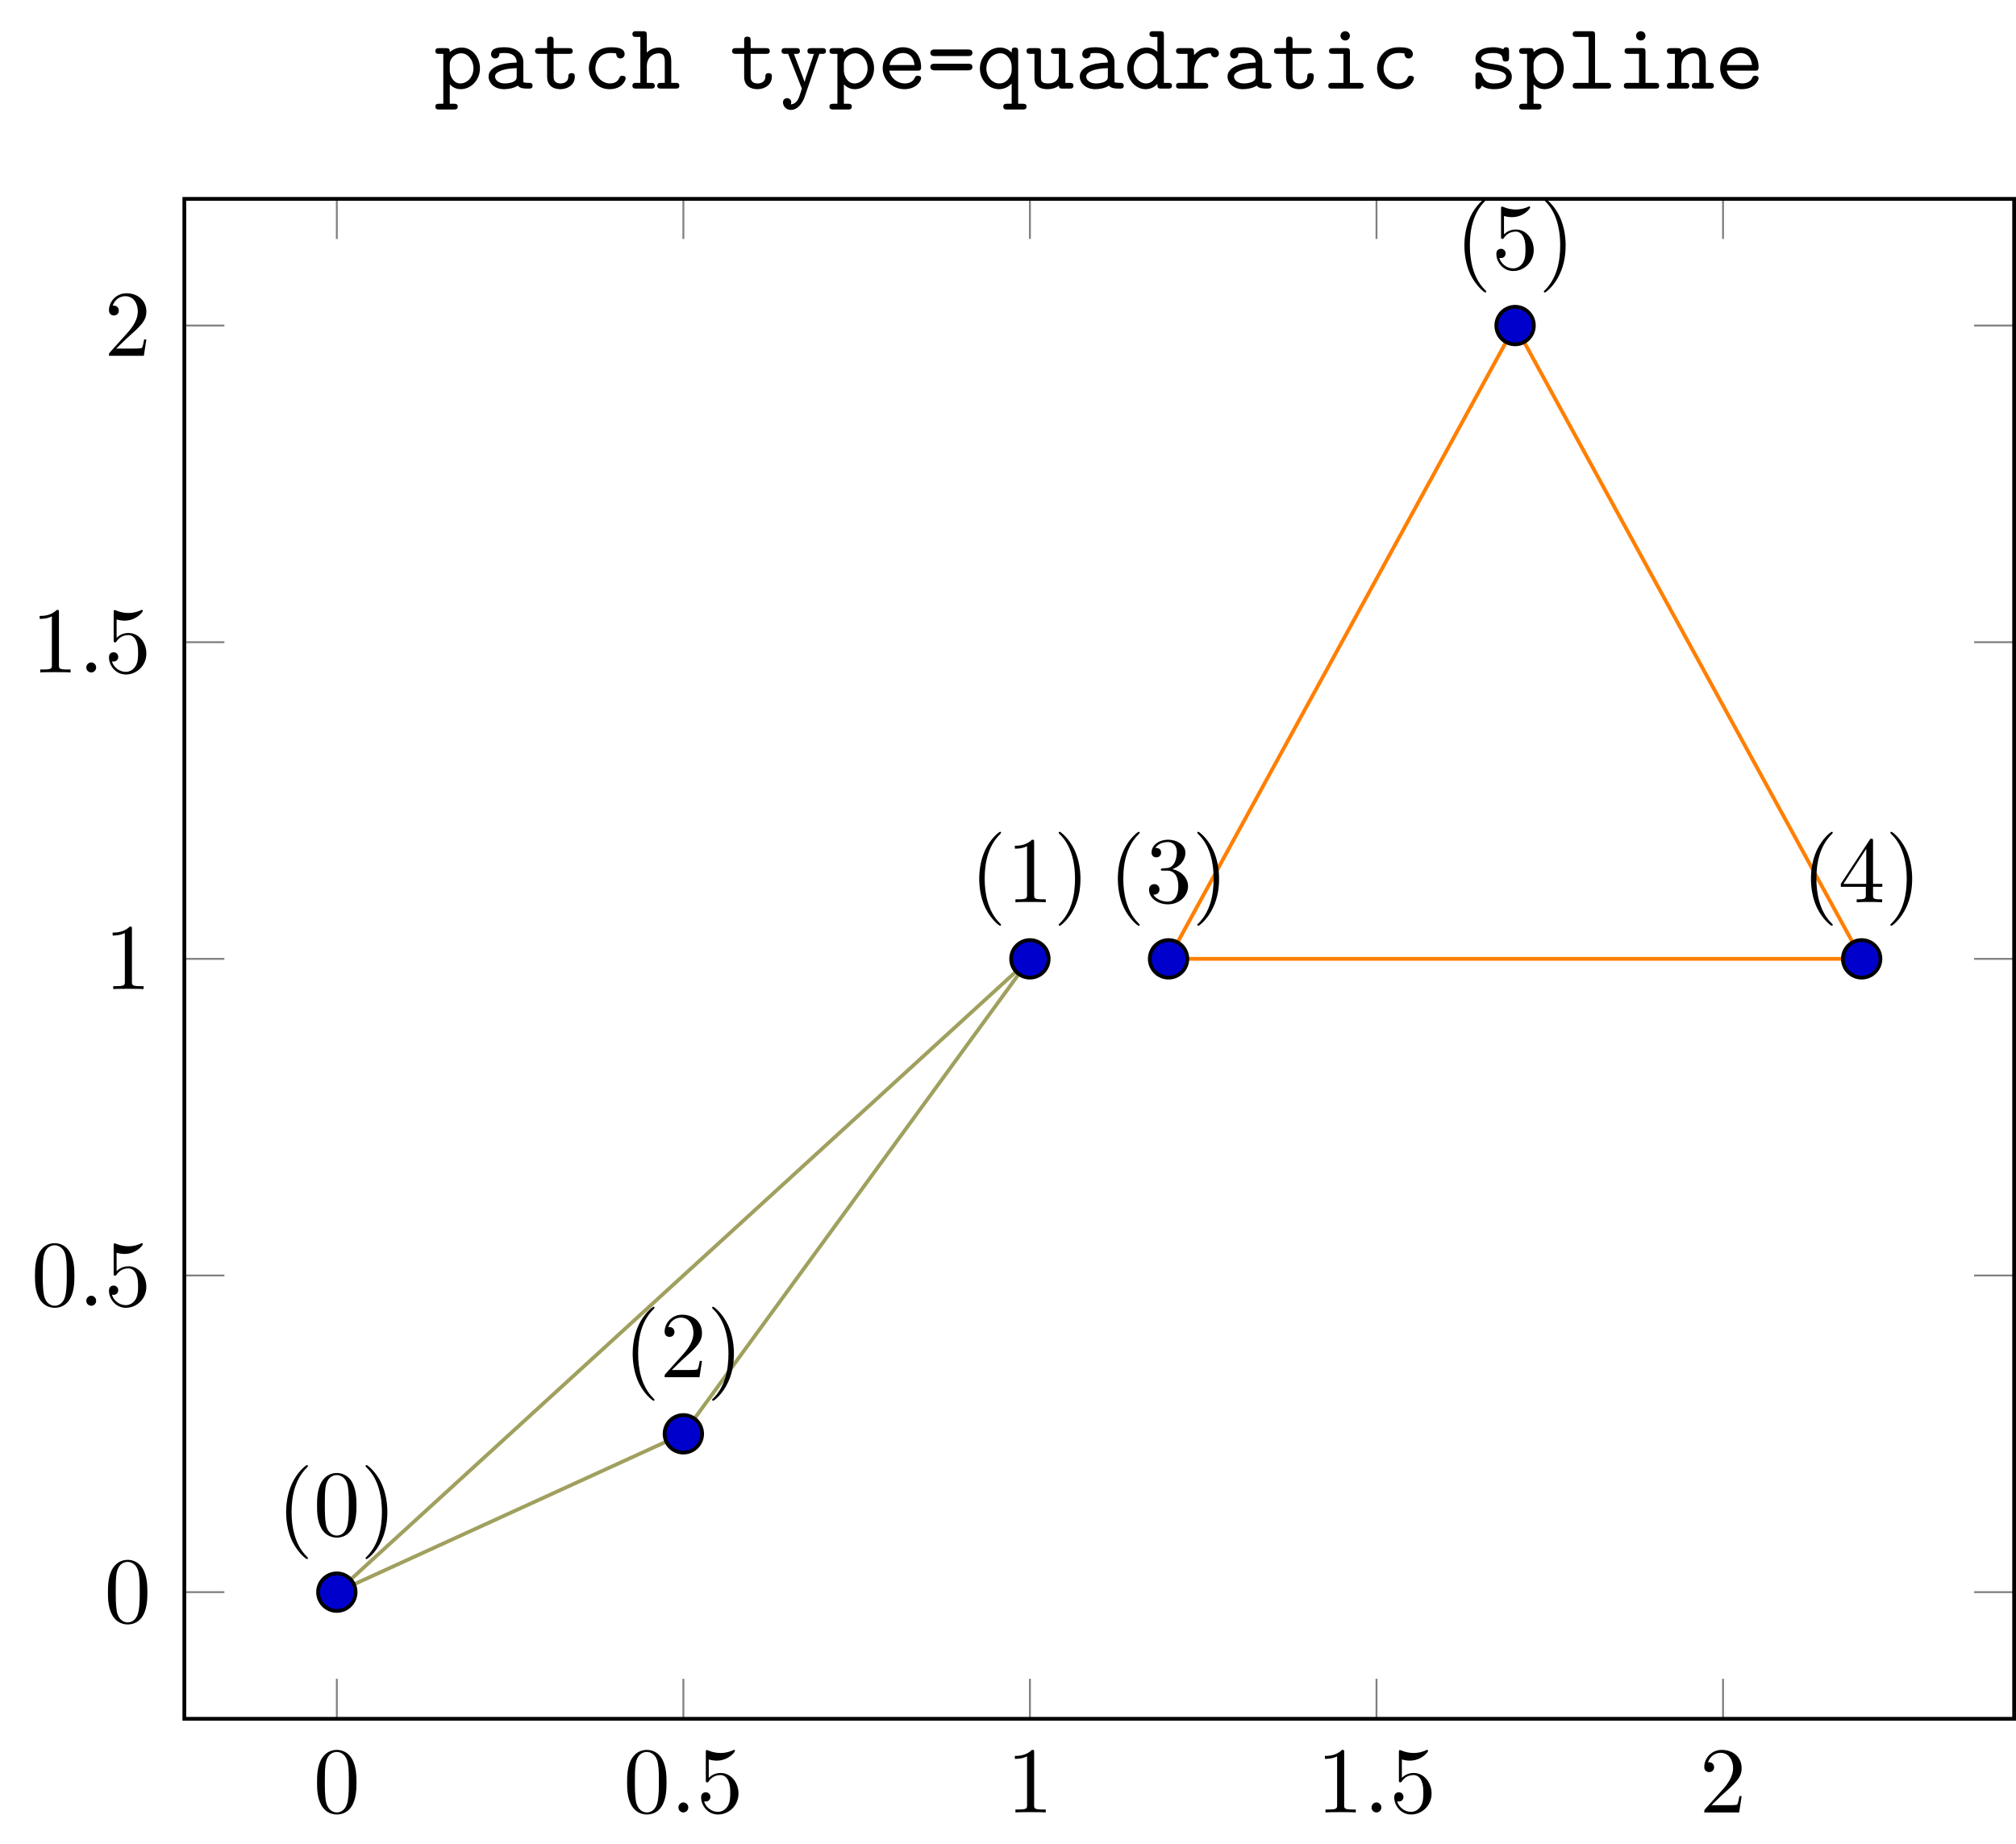
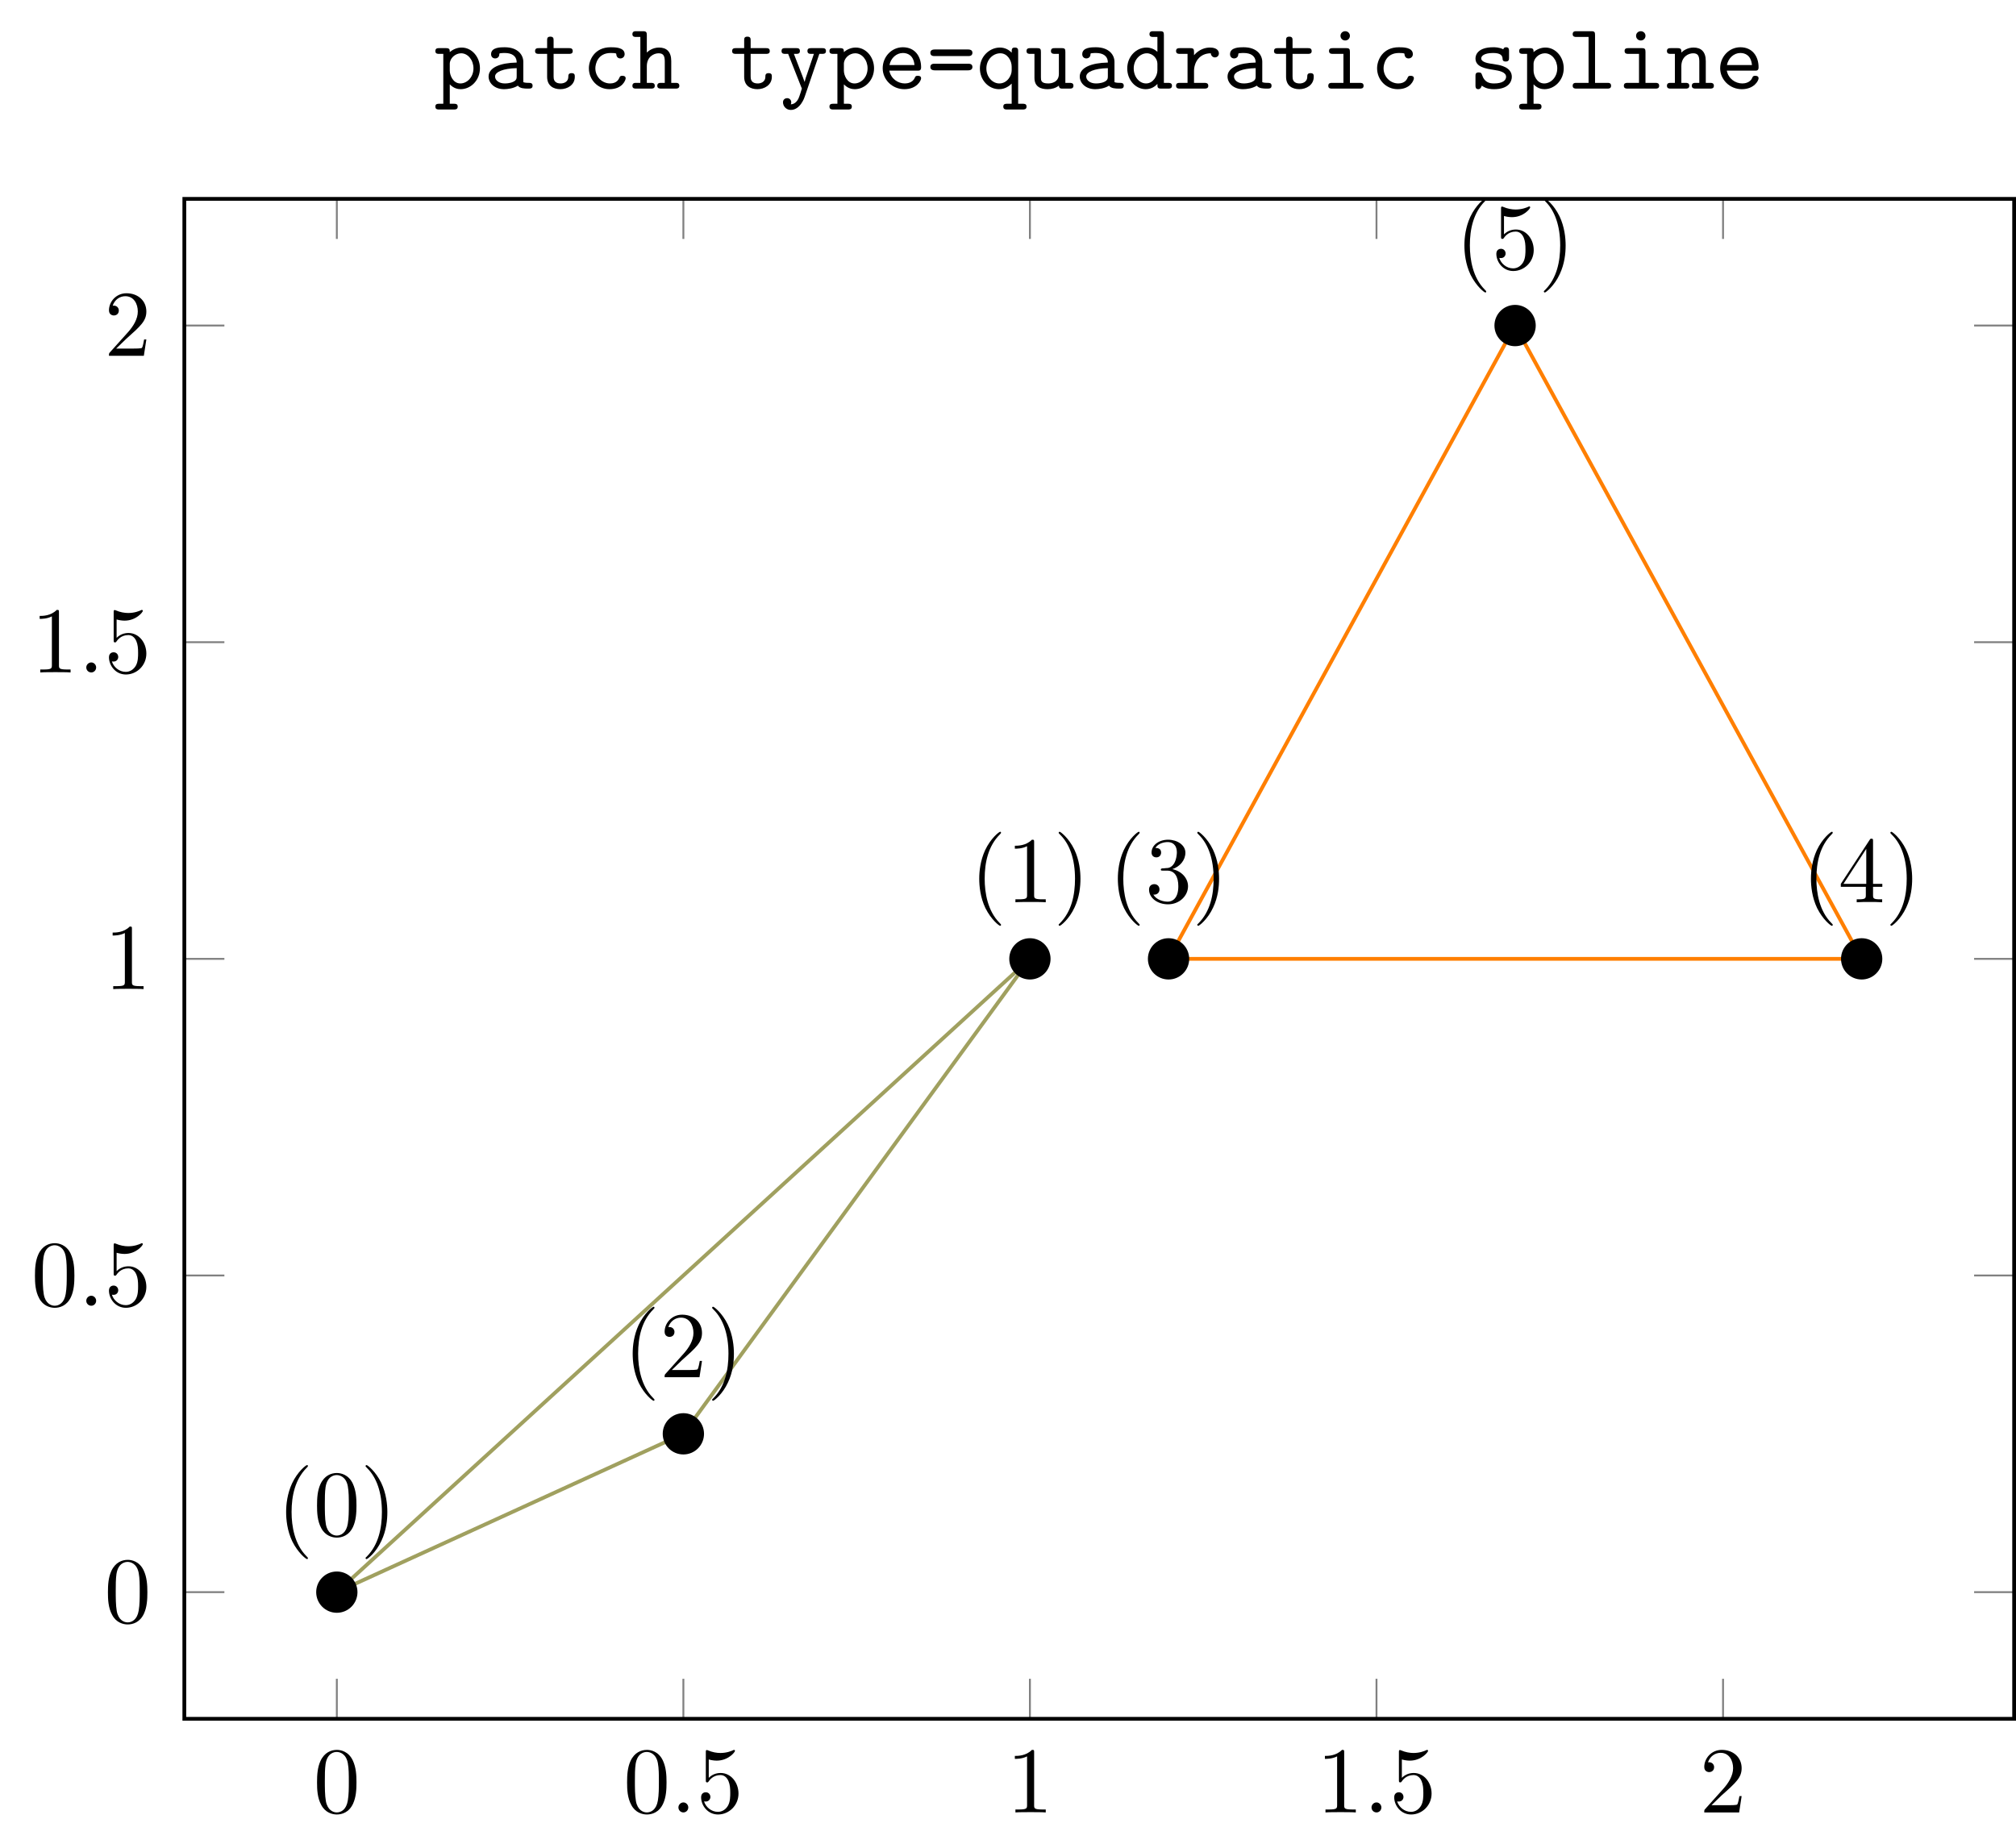
<svg xmlns="http://www.w3.org/2000/svg" xmlns:xlink="http://www.w3.org/1999/xlink" width="214.042pt" height="195.774pt" viewBox="0 0 214.042 195.774" version="1.1">
  <defs>
    <g>
      <symbol overflow="visible" id="glyph0-0">
        <path style="stroke:none;" d="" />
      </symbol>
      <symbol overflow="visible" id="glyph0-1">
        <path style="stroke:none;" d="M 4.578 -3.188 C 4.578 -3.984 4.531 -4.781 4.188 -5.516 C 3.734 -6.484 2.906 -6.641 2.5 -6.641 C 1.891 -6.641 1.172 -6.375 0.75 -5.453 C 0.438 -4.766 0.391 -3.984 0.391 -3.188 C 0.391 -2.438 0.422 -1.547 0.844 -0.781 C 1.266 0.016 2 0.219 2.484 0.219 C 3.016 0.219 3.781 0.016 4.219 -0.938 C 4.531 -1.625 4.578 -2.406 4.578 -3.188 Z M 2.484 0 C 2.094 0 1.5 -0.25 1.328 -1.203 C 1.219 -1.797 1.219 -2.719 1.219 -3.312 C 1.219 -3.953 1.219 -4.609 1.297 -5.141 C 1.484 -6.328 2.234 -6.422 2.484 -6.422 C 2.812 -6.422 3.469 -6.234 3.656 -5.25 C 3.766 -4.688 3.766 -3.938 3.766 -3.312 C 3.766 -2.562 3.766 -1.891 3.656 -1.25 C 3.5 -0.297 2.938 0 2.484 0 Z M 2.484 0 " />
      </symbol>
      <symbol overflow="visible" id="glyph0-2">
        <path style="stroke:none;" d="M 4.469 -2 C 4.469 -3.188 3.656 -4.188 2.578 -4.188 C 2.109 -4.188 1.672 -4.031 1.312 -3.672 L 1.312 -5.625 C 1.516 -5.562 1.844 -5.5 2.156 -5.5 C 3.391 -5.5 4.094 -6.406 4.094 -6.531 C 4.094 -6.594 4.062 -6.641 3.984 -6.641 C 3.984 -6.641 3.953 -6.641 3.906 -6.609 C 3.703 -6.516 3.219 -6.312 2.547 -6.312 C 2.156 -6.312 1.688 -6.391 1.219 -6.594 C 1.141 -6.625 1.125 -6.625 1.109 -6.625 C 1 -6.625 1 -6.547 1 -6.391 L 1 -3.438 C 1 -3.266 1 -3.188 1.141 -3.188 C 1.219 -3.188 1.234 -3.203 1.281 -3.266 C 1.391 -3.422 1.75 -3.969 2.562 -3.969 C 3.078 -3.969 3.328 -3.516 3.406 -3.328 C 3.562 -2.953 3.594 -2.578 3.594 -2.078 C 3.594 -1.719 3.594 -1.125 3.344 -0.703 C 3.109 -0.312 2.734 -0.062 2.281 -0.062 C 1.562 -0.062 0.984 -0.594 0.812 -1.172 C 0.844 -1.172 0.875 -1.156 0.984 -1.156 C 1.312 -1.156 1.484 -1.406 1.484 -1.641 C 1.484 -1.891 1.312 -2.141 0.984 -2.141 C 0.844 -2.141 0.5 -2.062 0.5 -1.609 C 0.5 -0.75 1.188 0.219 2.297 0.219 C 3.453 0.219 4.469 -0.734 4.469 -2 Z M 4.469 -2 " />
      </symbol>
      <symbol overflow="visible" id="glyph0-3">
        <path style="stroke:none;" d="M 2.938 -6.375 C 2.938 -6.625 2.938 -6.641 2.703 -6.641 C 2.078 -6 1.203 -6 0.891 -6 L 0.891 -5.688 C 1.094 -5.688 1.672 -5.688 2.188 -5.953 L 2.188 -0.781 C 2.188 -0.422 2.156 -0.312 1.266 -0.312 L 0.953 -0.312 L 0.953 0 C 1.297 -0.031 2.156 -0.031 2.562 -0.031 C 2.953 -0.031 3.828 -0.031 4.172 0 L 4.172 -0.312 L 3.859 -0.312 C 2.953 -0.312 2.938 -0.422 2.938 -0.781 Z M 2.938 -6.375 " />
      </symbol>
      <symbol overflow="visible" id="glyph0-4">
        <path style="stroke:none;" d="M 1.266 -0.766 L 2.328 -1.797 C 3.875 -3.172 4.469 -3.703 4.469 -4.703 C 4.469 -5.844 3.578 -6.641 2.359 -6.641 C 1.234 -6.641 0.5 -5.719 0.5 -4.828 C 0.5 -4.281 1 -4.281 1.031 -4.281 C 1.203 -4.281 1.547 -4.391 1.547 -4.812 C 1.547 -5.062 1.359 -5.328 1.016 -5.328 C 0.938 -5.328 0.922 -5.328 0.891 -5.312 C 1.109 -5.969 1.656 -6.328 2.234 -6.328 C 3.141 -6.328 3.562 -5.516 3.562 -4.703 C 3.562 -3.906 3.078 -3.125 2.516 -2.5 L 0.609 -0.375 C 0.5 -0.266 0.5 -0.234 0.5 0 L 4.203 0 L 4.469 -1.734 L 4.234 -1.734 C 4.172 -1.438 4.109 -1 4 -0.844 C 3.938 -0.766 3.281 -0.766 3.062 -0.766 Z M 1.266 -0.766 " />
      </symbol>
      <symbol overflow="visible" id="glyph0-5">
        <path style="stroke:none;" d="M 3.297 2.391 C 3.297 2.359 3.297 2.344 3.125 2.172 C 1.891 0.922 1.562 -0.969 1.562 -2.5 C 1.562 -4.234 1.938 -5.969 3.172 -7.203 C 3.297 -7.328 3.297 -7.344 3.297 -7.375 C 3.297 -7.453 3.266 -7.484 3.203 -7.484 C 3.094 -7.484 2.203 -6.797 1.609 -5.531 C 1.109 -4.438 0.984 -3.328 0.984 -2.5 C 0.984 -1.719 1.094 -0.516 1.641 0.625 C 2.25 1.844 3.094 2.5 3.203 2.5 C 3.266 2.5 3.297 2.469 3.297 2.391 Z M 3.297 2.391 " />
      </symbol>
      <symbol overflow="visible" id="glyph0-6">
        <path style="stroke:none;" d="M 2.875 -2.5 C 2.875 -3.266 2.766 -4.469 2.219 -5.609 C 1.625 -6.828 0.766 -7.484 0.672 -7.484 C 0.609 -7.484 0.562 -7.438 0.562 -7.375 C 0.562 -7.344 0.562 -7.328 0.75 -7.141 C 1.734 -6.156 2.297 -4.578 2.297 -2.5 C 2.297 -0.781 1.938 0.969 0.703 2.219 C 0.562 2.344 0.562 2.359 0.562 2.391 C 0.562 2.453 0.609 2.5 0.672 2.5 C 0.766 2.5 1.672 1.812 2.25 0.547 C 2.766 -0.547 2.875 -1.656 2.875 -2.5 Z M 2.875 -2.5 " />
      </symbol>
      <symbol overflow="visible" id="glyph0-7">
        <path style="stroke:none;" d="M 2.891 -3.516 C 3.703 -3.781 4.281 -4.469 4.281 -5.266 C 4.281 -6.078 3.406 -6.641 2.453 -6.641 C 1.453 -6.641 0.688 -6.047 0.688 -5.281 C 0.688 -4.953 0.906 -4.766 1.203 -4.766 C 1.5 -4.766 1.703 -4.984 1.703 -5.281 C 1.703 -5.766 1.234 -5.766 1.094 -5.766 C 1.391 -6.266 2.047 -6.391 2.406 -6.391 C 2.828 -6.391 3.375 -6.172 3.375 -5.281 C 3.375 -5.156 3.344 -4.578 3.094 -4.141 C 2.797 -3.656 2.453 -3.625 2.203 -3.625 C 2.125 -3.609 1.891 -3.594 1.812 -3.594 C 1.734 -3.578 1.672 -3.562 1.672 -3.469 C 1.672 -3.359 1.734 -3.359 1.906 -3.359 L 2.344 -3.359 C 3.156 -3.359 3.531 -2.688 3.531 -1.703 C 3.531 -0.344 2.844 -0.062 2.406 -0.062 C 1.969 -0.062 1.219 -0.234 0.875 -0.812 C 1.219 -0.766 1.531 -0.984 1.531 -1.359 C 1.531 -1.719 1.266 -1.922 0.984 -1.922 C 0.734 -1.922 0.422 -1.781 0.422 -1.344 C 0.422 -0.438 1.344 0.219 2.438 0.219 C 3.656 0.219 4.562 -0.688 4.562 -1.703 C 4.562 -2.516 3.922 -3.297 2.891 -3.516 Z M 2.891 -3.516 " />
      </symbol>
      <symbol overflow="visible" id="glyph0-8">
        <path style="stroke:none;" d="M 2.938 -1.641 L 2.938 -0.781 C 2.938 -0.422 2.906 -0.312 2.172 -0.312 L 1.969 -0.312 L 1.969 0 C 2.375 -0.031 2.891 -0.031 3.312 -0.031 C 3.734 -0.031 4.25 -0.031 4.672 0 L 4.672 -0.312 L 4.453 -0.312 C 3.719 -0.312 3.703 -0.422 3.703 -0.781 L 3.703 -1.641 L 4.688 -1.641 L 4.688 -1.953 L 3.703 -1.953 L 3.703 -6.484 C 3.703 -6.688 3.703 -6.75 3.531 -6.75 C 3.453 -6.75 3.422 -6.75 3.344 -6.625 L 0.281 -1.953 L 0.281 -1.641 Z M 2.984 -1.953 L 0.562 -1.953 L 2.984 -5.672 Z M 2.984 -1.953 " />
      </symbol>
      <symbol overflow="visible" id="glyph1-0">
        <path style="stroke:none;" d="" />
      </symbol>
      <symbol overflow="visible" id="glyph1-1">
        <path style="stroke:none;" d="M 1.906 -0.531 C 1.906 -0.812 1.672 -1.062 1.391 -1.062 C 1.094 -1.062 0.859 -0.812 0.859 -0.531 C 0.859 -0.234 1.094 0 1.391 0 C 1.672 0 1.906 -0.234 1.906 -0.531 Z M 1.906 -0.531 " />
      </symbol>
      <symbol overflow="visible" id="glyph2-0">
        <path style="stroke:none;" d="" />
      </symbol>
      <symbol overflow="visible" id="glyph2-1">
        <path style="stroke:none;" d="M 1.656 -2.625 C 1.656 -3.219 2.234 -3.75 2.859 -3.75 C 3.594 -3.75 4.172 -3.016 4.172 -2.156 C 4.172 -1.203 3.484 -0.547 2.781 -0.547 C 2 -0.547 1.656 -1.422 1.656 -1.906 Z M 1.656 -0.453 C 2.062 -0.031 2.5 0.062 2.812 0.062 C 3.891 0.062 4.859 -0.891 4.859 -2.156 C 4.859 -3.375 3.984 -4.359 2.922 -4.359 C 2.438 -4.359 2 -4.172 1.656 -3.875 C 1.656 -4.156 1.641 -4.297 1.25 -4.297 L 0.531 -4.297 C 0.375 -4.297 0.125 -4.297 0.125 -3.984 C 0.125 -3.688 0.375 -3.688 0.516 -3.688 L 0.969 -3.688 L 0.969 1.609 L 0.531 1.609 C 0.375 1.609 0.125 1.609 0.125 1.906 C 0.125 2.219 0.375 2.219 0.516 2.219 L 2.109 2.219 C 2.25 2.219 2.5 2.219 2.5 1.906 C 2.5 1.609 2.25 1.609 2.094 1.609 L 1.656 1.609 Z M 1.656 -0.453 " />
      </symbol>
      <symbol overflow="visible" id="glyph2-2">
        <path style="stroke:none;" d="M 3.656 -0.312 C 3.875 -0.016 4.344 0 4.719 0 C 5 0 5.219 0 5.219 -0.312 C 5.219 -0.609 4.969 -0.609 4.828 -0.609 C 4.406 -0.609 4.312 -0.656 4.234 -0.688 L 4.234 -2.844 C 4.234 -3.547 3.688 -4.391 2.25 -4.391 C 1.828 -4.391 0.812 -4.391 0.812 -3.656 C 0.812 -3.359 1.016 -3.203 1.25 -3.203 C 1.406 -3.203 1.688 -3.297 1.688 -3.656 C 1.688 -3.734 1.703 -3.75 1.906 -3.766 C 2.047 -3.781 2.172 -3.781 2.266 -3.781 C 3.016 -3.781 3.531 -3.469 3.531 -2.766 C 1.781 -2.734 0.547 -2.234 0.547 -1.281 C 0.547 -0.594 1.172 0.062 2.188 0.062 C 2.562 0.062 3.188 -0.016 3.656 -0.312 Z M 3.531 -2.172 L 3.531 -1.328 C 3.531 -1.109 3.531 -0.891 3.156 -0.719 C 2.797 -0.547 2.344 -0.547 2.266 -0.547 C 1.641 -0.547 1.234 -0.891 1.234 -1.281 C 1.234 -1.766 2.094 -2.141 3.531 -2.172 Z M 3.531 -2.172 " />
      </symbol>
      <symbol overflow="visible" id="glyph2-3">
        <path style="stroke:none;" d="M 2.219 -3.688 L 3.844 -3.688 C 4 -3.688 4.25 -3.688 4.25 -3.984 C 4.25 -4.297 4 -4.297 3.844 -4.297 L 2.219 -4.297 L 2.219 -5.109 C 2.219 -5.297 2.219 -5.516 1.875 -5.516 C 1.531 -5.516 1.531 -5.312 1.531 -5.109 L 1.531 -4.297 L 0.656 -4.297 C 0.5 -4.297 0.25 -4.297 0.25 -3.984 C 0.25 -3.688 0.5 -3.688 0.641 -3.688 L 1.531 -3.688 L 1.531 -1.25 C 1.531 -0.297 2.203 0.062 2.938 0.062 C 3.672 0.062 4.469 -0.375 4.469 -1.25 C 4.469 -1.438 4.469 -1.641 4.125 -1.641 C 3.797 -1.641 3.781 -1.438 3.781 -1.266 C 3.781 -0.641 3.203 -0.547 2.984 -0.547 C 2.219 -0.547 2.219 -1.062 2.219 -1.312 Z M 2.219 -3.688 " />
      </symbol>
      <symbol overflow="visible" id="glyph2-4">
        <path style="stroke:none;" d="M 4.641 -1.094 C 4.641 -1.359 4.359 -1.359 4.297 -1.359 C 4.141 -1.359 4.031 -1.344 3.969 -1.141 C 3.906 -1.016 3.719 -0.547 2.984 -0.547 C 2.141 -0.547 1.422 -1.25 1.422 -2.156 C 1.422 -2.625 1.688 -3.781 3.047 -3.781 C 3.25 -3.781 3.641 -3.781 3.641 -3.688 C 3.656 -3.344 3.844 -3.203 4.078 -3.203 C 4.312 -3.203 4.531 -3.375 4.531 -3.656 C 4.531 -4.391 3.484 -4.391 3.047 -4.391 C 1.328 -4.391 0.734 -3.031 0.734 -2.156 C 0.734 -0.953 1.672 0.062 2.922 0.062 C 4.312 0.062 4.641 -0.922 4.641 -1.094 Z M 4.641 -1.094 " />
      </symbol>
      <symbol overflow="visible" id="glyph2-5">
        <path style="stroke:none;" d="M 4.25 -2.922 C 4.25 -3.922 3.75 -4.359 2.953 -4.359 C 2.297 -4.359 1.844 -4.016 1.656 -3.828 L 1.656 -5.688 C 1.656 -5.984 1.594 -6.094 1.25 -6.094 L 0.531 -6.094 C 0.375 -6.094 0.125 -6.094 0.125 -5.781 C 0.125 -5.484 0.375 -5.484 0.516 -5.484 L 0.969 -5.484 L 0.969 -0.609 L 0.531 -0.609 C 0.375 -0.609 0.125 -0.609 0.125 -0.297 C 0.125 0 0.375 0 0.516 0 L 2.109 0 C 2.25 0 2.5 0 2.5 -0.297 C 2.5 -0.609 2.25 -0.609 2.094 -0.609 L 1.656 -0.609 L 1.656 -2.375 C 1.656 -3.375 2.391 -3.75 2.906 -3.75 C 3.422 -3.75 3.562 -3.469 3.562 -2.875 L 3.562 -0.609 L 3.188 -0.609 C 3.016 -0.609 2.766 -0.609 2.766 -0.297 C 2.766 0 3.047 0 3.188 0 L 4.703 0 C 4.844 0 5.109 0 5.109 -0.297 C 5.109 -0.609 4.859 -0.609 4.688 -0.609 L 4.25 -0.609 Z M 4.25 -2.922 " />
      </symbol>
      <symbol overflow="visible" id="glyph2-6">
        <path style="stroke:none;" d="M 4.281 -3.688 L 4.578 -3.688 C 4.734 -3.688 4.984 -3.688 4.984 -3.984 C 4.984 -4.297 4.75 -4.297 4.578 -4.297 L 3.422 -4.297 C 3.266 -4.297 3.016 -4.297 3.016 -4 C 3.016 -3.688 3.266 -3.688 3.422 -3.688 L 3.703 -3.688 L 2.984 -1.562 C 2.844 -1.203 2.797 -1.016 2.719 -0.703 C 2.656 -0.891 2.578 -1.109 2.5 -1.297 L 1.578 -3.688 L 1.828 -3.688 C 1.969 -3.688 2.219 -3.688 2.219 -3.984 C 2.219 -4.297 1.984 -4.297 1.828 -4.297 L 0.656 -4.297 C 0.5 -4.297 0.266 -4.297 0.266 -3.984 C 0.266 -3.688 0.516 -3.688 0.656 -3.688 L 0.969 -3.688 L 2.375 -0.125 C 2.422 -0.031 2.422 -0.016 2.422 0 C 2.422 0.016 2.172 0.844 2.047 1.094 C 1.75 1.641 1.391 1.656 1.25 1.672 C 1.25 1.656 1.297 1.578 1.297 1.453 C 1.297 1.203 1.109 1.016 0.875 1.016 C 0.594 1.016 0.422 1.203 0.422 1.453 C 0.422 1.875 0.766 2.266 1.25 2.266 C 2.25 2.266 2.703 0.953 2.734 0.844 Z M 4.281 -3.688 " />
      </symbol>
      <symbol overflow="visible" id="glyph2-7">
        <path style="stroke:none;" d="M 4.234 -1.906 C 4.438 -1.906 4.625 -1.906 4.625 -2.266 C 4.625 -3.406 3.984 -4.391 2.688 -4.391 C 1.5 -4.391 0.547 -3.391 0.547 -2.156 C 0.547 -0.953 1.562 0.062 2.844 0.062 C 4.156 0.062 4.625 -0.844 4.625 -1.094 C 4.625 -1.359 4.344 -1.359 4.281 -1.359 C 4.094 -1.359 4.016 -1.328 3.953 -1.141 C 3.734 -0.641 3.188 -0.547 2.906 -0.547 C 2.156 -0.547 1.422 -1.047 1.25 -1.906 Z M 1.266 -2.5 C 1.406 -3.234 2 -3.781 2.688 -3.781 C 3.203 -3.781 3.828 -3.531 3.922 -2.5 Z M 1.266 -2.5 " />
      </symbol>
      <symbol overflow="visible" id="glyph2-8">
        <path style="stroke:none;" d="M 4.391 -3.453 C 4.516 -3.453 4.844 -3.453 4.844 -3.812 C 4.844 -4.156 4.469 -4.156 4.344 -4.156 L 0.891 -4.156 C 0.75 -4.156 0.375 -4.156 0.375 -3.812 C 0.375 -3.453 0.703 -3.453 0.828 -3.453 Z M 4.344 -1.938 C 4.469 -1.938 4.844 -1.938 4.844 -2.297 C 4.844 -2.641 4.516 -2.641 4.391 -2.641 L 0.828 -2.641 C 0.703 -2.641 0.375 -2.641 0.375 -2.297 C 0.375 -1.938 0.75 -1.938 0.891 -1.938 Z M 4.344 -1.938 " />
      </symbol>
      <symbol overflow="visible" id="glyph2-9">
        <path style="stroke:none;" d="M 4.469 -3.953 C 4.469 -4.141 4.469 -4.359 4.125 -4.359 C 3.781 -4.359 3.781 -4.188 3.781 -3.812 C 3.516 -4.094 3.094 -4.359 2.531 -4.359 C 1.422 -4.359 0.406 -3.406 0.406 -2.141 C 0.406 -0.906 1.328 0.062 2.438 0.062 C 3.109 0.062 3.562 -0.312 3.781 -0.531 L 3.781 1.609 L 3.297 1.609 C 3.141 1.609 2.891 1.609 2.891 1.906 C 2.891 2.219 3.125 2.219 3.297 2.219 L 4.953 2.219 C 5.109 2.219 5.359 2.219 5.359 1.906 C 5.359 1.609 5.109 1.609 4.953 1.609 L 4.469 1.609 Z M 3.781 -1.938 C 3.781 -1.359 3.297 -0.547 2.469 -0.547 C 1.734 -0.547 1.094 -1.25 1.094 -2.141 C 1.094 -3.062 1.781 -3.75 2.578 -3.75 C 3.328 -3.75 3.781 -2.984 3.781 -2.328 Z M 3.781 -1.938 " />
      </symbol>
      <symbol overflow="visible" id="glyph2-10">
        <path style="stroke:none;" d="M 3.562 -0.312 C 3.578 0 3.781 0 3.969 0 L 4.688 0 C 4.859 0 5.109 0 5.109 -0.312 C 5.109 -0.609 4.844 -0.609 4.703 -0.609 L 4.25 -0.609 L 4.25 -3.891 C 4.25 -4.203 4.203 -4.297 3.859 -4.297 L 3.125 -4.297 C 2.969 -4.297 2.719 -4.297 2.719 -3.984 C 2.719 -3.688 2.984 -3.688 3.125 -3.688 L 3.562 -3.688 L 3.562 -1.562 C 3.562 -0.672 2.766 -0.547 2.438 -0.547 C 1.656 -0.547 1.656 -0.875 1.656 -1.203 L 1.656 -3.891 C 1.656 -4.203 1.594 -4.297 1.25 -4.297 L 0.531 -4.297 C 0.375 -4.297 0.125 -4.297 0.125 -3.984 C 0.125 -3.688 0.375 -3.688 0.516 -3.688 L 0.969 -3.688 L 0.969 -1.141 C 0.969 -0.172 1.656 0.062 2.375 0.062 C 2.797 0.062 3.203 -0.047 3.562 -0.312 Z M 3.562 -0.312 " />
      </symbol>
      <symbol overflow="visible" id="glyph2-11">
        <path style="stroke:none;" d="M 3.562 -0.5 C 3.562 -0.141 3.562 0 3.969 0 L 4.688 0 C 4.859 0 5.109 0 5.109 -0.312 C 5.109 -0.609 4.844 -0.609 4.703 -0.609 L 4.25 -0.609 L 4.25 -5.688 C 4.25 -5.984 4.203 -6.094 3.859 -6.094 L 3.125 -6.094 C 2.969 -6.094 2.719 -6.094 2.719 -5.781 C 2.719 -5.484 2.984 -5.484 3.125 -5.484 L 3.562 -5.484 L 3.562 -3.906 C 3.234 -4.203 2.828 -4.359 2.406 -4.359 C 1.312 -4.359 0.359 -3.406 0.359 -2.141 C 0.359 -0.906 1.25 0.062 2.312 0.062 C 2.875 0.062 3.297 -0.203 3.562 -0.5 Z M 3.562 -2.641 L 3.562 -1.938 C 3.562 -1.375 3.125 -0.547 2.359 -0.547 C 1.641 -0.547 1.047 -1.25 1.047 -2.141 C 1.047 -3.094 1.75 -3.75 2.438 -3.75 C 3.078 -3.75 3.562 -3.188 3.562 -2.641 Z M 3.562 -2.641 " />
      </symbol>
      <symbol overflow="visible" id="glyph2-12">
        <path style="stroke:none;" d="M 2.219 -1.859 C 2.219 -2.797 2.797 -3.75 4 -3.75 C 4.016 -3.516 4.188 -3.312 4.438 -3.312 C 4.656 -3.312 4.859 -3.469 4.859 -3.734 C 4.859 -3.938 4.734 -4.359 3.906 -4.359 C 3.406 -4.359 2.766 -4.172 2.219 -3.547 L 2.219 -3.891 C 2.219 -4.203 2.156 -4.297 1.812 -4.297 L 0.719 -4.297 C 0.562 -4.297 0.312 -4.297 0.312 -4 C 0.312 -3.688 0.562 -3.688 0.719 -3.688 L 1.531 -3.688 L 1.531 -0.609 L 0.719 -0.609 C 0.562 -0.609 0.312 -0.609 0.312 -0.312 C 0.312 0 0.562 0 0.719 0 L 3.312 0 C 3.469 0 3.734 0 3.734 -0.297 C 3.734 -0.609 3.469 -0.609 3.312 -0.609 L 2.219 -0.609 Z M 2.219 -1.859 " />
      </symbol>
      <symbol overflow="visible" id="glyph2-13">
        <path style="stroke:none;" d="M 3.078 -3.891 C 3.078 -4.203 3.016 -4.297 2.688 -4.297 L 1.266 -4.297 C 1.109 -4.297 0.859 -4.297 0.859 -4 C 0.859 -3.688 1.109 -3.688 1.266 -3.688 L 2.391 -3.688 L 2.391 -0.609 L 1.188 -0.609 C 1.031 -0.609 0.781 -0.609 0.781 -0.297 C 0.781 0 1.031 0 1.188 0 L 4.125 0 C 4.281 0 4.531 0 4.531 -0.297 C 4.531 -0.609 4.281 -0.609 4.125 -0.609 L 3.078 -0.609 Z M 3.078 -5.609 C 3.078 -5.875 2.859 -6.094 2.578 -6.094 C 2.297 -6.094 2.078 -5.875 2.078 -5.609 C 2.078 -5.328 2.297 -5.109 2.578 -5.109 C 2.859 -5.109 3.078 -5.328 3.078 -5.609 Z M 3.078 -5.609 " />
      </symbol>
      <symbol overflow="visible" id="glyph2-14">
        <path style="stroke:none;" d="M 2.969 -2.547 C 2.734 -2.578 2.547 -2.609 2.297 -2.656 C 2 -2.703 1.328 -2.828 1.328 -3.203 C 1.328 -3.469 1.641 -3.781 2.594 -3.781 C 3.422 -3.781 3.562 -3.484 3.594 -3.219 C 3.594 -3.047 3.625 -2.875 3.922 -2.875 C 4.281 -2.875 4.281 -3.094 4.281 -3.297 L 4.281 -3.984 C 4.281 -4.141 4.281 -4.391 3.984 -4.391 C 3.734 -4.391 3.703 -4.25 3.672 -4.172 C 3.234 -4.391 2.797 -4.391 2.609 -4.391 C 0.953 -4.391 0.719 -3.562 0.719 -3.203 C 0.719 -2.297 1.766 -2.125 2.688 -1.984 C 3.172 -1.906 3.969 -1.781 3.969 -1.25 C 3.969 -0.875 3.594 -0.547 2.688 -0.547 C 2.219 -0.547 1.672 -0.656 1.422 -1.438 C 1.359 -1.609 1.328 -1.719 1.062 -1.719 C 0.719 -1.719 0.719 -1.516 0.719 -1.312 L 0.719 -0.344 C 0.719 -0.188 0.719 0.062 1.016 0.062 C 1.109 0.062 1.266 0.047 1.391 -0.312 C 1.875 0.047 2.406 0.062 2.688 0.062 C 4.25 0.062 4.578 -0.766 4.578 -1.25 C 4.578 -2.281 3.297 -2.5 2.969 -2.547 Z M 2.969 -2.547 " />
      </symbol>
      <symbol overflow="visible" id="glyph2-15">
        <path style="stroke:none;" d="M 2.953 -5.688 C 2.953 -5.984 2.906 -6.094 2.562 -6.094 L 0.984 -6.094 C 0.828 -6.094 0.578 -6.094 0.578 -5.781 C 0.578 -5.484 0.844 -5.484 0.984 -5.484 L 2.266 -5.484 L 2.266 -0.609 L 0.984 -0.609 C 0.828 -0.609 0.578 -0.609 0.578 -0.297 C 0.578 0 0.844 0 0.984 0 L 4.25 0 C 4.406 0 4.656 0 4.656 -0.297 C 4.656 -0.609 4.422 -0.609 4.25 -0.609 L 2.953 -0.609 Z M 2.953 -5.688 " />
      </symbol>
      <symbol overflow="visible" id="glyph2-16">
        <path style="stroke:none;" d="M 1.656 -3.828 C 1.656 -4.141 1.656 -4.297 1.25 -4.297 L 0.531 -4.297 C 0.375 -4.297 0.125 -4.297 0.125 -3.984 C 0.125 -3.688 0.375 -3.688 0.516 -3.688 L 0.969 -3.688 L 0.969 -0.609 L 0.531 -0.609 C 0.375 -0.609 0.125 -0.609 0.125 -0.297 C 0.125 0 0.375 0 0.516 0 L 2.109 0 C 2.25 0 2.5 0 2.5 -0.297 C 2.5 -0.609 2.25 -0.609 2.094 -0.609 L 1.656 -0.609 L 1.656 -2.375 C 1.656 -3.375 2.391 -3.75 2.906 -3.75 C 3.422 -3.75 3.562 -3.469 3.562 -2.875 L 3.562 -0.609 L 3.188 -0.609 C 3.016 -0.609 2.766 -0.609 2.766 -0.297 C 2.766 0 3.047 0 3.188 0 L 4.703 0 C 4.844 0 5.109 0 5.109 -0.297 C 5.109 -0.609 4.859 -0.609 4.688 -0.609 L 4.25 -0.609 L 4.25 -2.922 C 4.25 -3.922 3.75 -4.359 2.953 -4.359 C 2.297 -4.359 1.844 -4.016 1.656 -3.828 Z M 1.656 -3.828 " />
      </symbol>
    </g>
    <clipPath id="clip1">
      <path d="M 19 20 L 214.043 20 L 214.043 183 L 19 183 Z M 19 20 " />
    </clipPath>
  </defs>
  <g id="surface1">
    <path style="fill:none;stroke-width:0.199;stroke-linecap:butt;stroke-linejoin:miter;stroke:rgb(50%,50%,50%);stroke-opacity:1;stroke-miterlimit:10;" d="M 0.001 -13.449 L 0.001 -9.199 M 36.794 -13.449 L 36.794 -9.199 M 73.587 -13.449 L 73.587 -9.199 M 110.384 -13.449 L 110.384 -9.199 M 147.177 -13.449 L 147.177 -9.199 M 0.001 147.946 L 0.001 143.692 M 36.794 147.946 L 36.794 143.692 M 73.587 147.946 L 73.587 143.692 M 110.384 147.946 L 110.384 143.692 M 147.177 147.946 L 147.177 143.692 " transform="matrix(1,0,0,-1,35.761,169.063)" />
    <path style="fill:none;stroke-width:0.199;stroke-linecap:butt;stroke-linejoin:miter;stroke:rgb(50%,50%,50%);stroke-opacity:1;stroke-miterlimit:10;" d="M -16.191 0.001 L -11.937 0.001 M -16.191 33.626 L -11.937 33.626 M -16.191 67.247 L -11.937 67.247 M -16.191 100.872 L -11.937 100.872 M -16.191 134.497 L -11.937 134.497 M 178.083 0.001 L 173.833 0.001 M 178.083 33.626 L 173.833 33.626 M 178.083 67.247 L 173.833 67.247 M 178.083 100.872 L 173.833 100.872 M 178.083 134.497 L 173.833 134.497 " transform="matrix(1,0,0,-1,35.761,169.063)" />
    <g clip-path="url(#clip1)" clip-rule="nonzero">
      <path style="fill:none;stroke-width:0.399;stroke-linecap:butt;stroke-linejoin:miter;stroke:rgb(0%,0%,0%);stroke-opacity:1;stroke-miterlimit:10;" d="M -16.191 -13.449 L -16.191 147.946 L 178.083 147.946 L 178.083 -13.449 Z M -16.191 -13.449 " transform="matrix(1,0,0,-1,35.761,169.063)" />
    </g>
    <g style="fill:rgb(0%,0%,0%);fill-opacity:1;">
      <use xlink:href="#glyph0-1" x="33.27" y="192.453" />
    </g>
    <g style="fill:rgb(0%,0%,0%);fill-opacity:1;">
      <use xlink:href="#glyph0-1" x="66.189" y="192.453" />
    </g>
    <g style="fill:rgb(0%,0%,0%);fill-opacity:1;">
      <use xlink:href="#glyph1-1" x="71.17" y="192.453" />
    </g>
    <g style="fill:rgb(0%,0%,0%);fill-opacity:1;">
      <use xlink:href="#glyph0-2" x="73.938" y="192.453" />
    </g>
    <g style="fill:rgb(0%,0%,0%);fill-opacity:1;">
      <use xlink:href="#glyph0-3" x="106.857" y="192.453" />
    </g>
    <g style="fill:rgb(0%,0%,0%);fill-opacity:1;">
      <use xlink:href="#glyph0-3" x="139.776" y="192.453" />
    </g>
    <g style="fill:rgb(0%,0%,0%);fill-opacity:1;">
      <use xlink:href="#glyph1-1" x="144.758" y="192.453" />
    </g>
    <g style="fill:rgb(0%,0%,0%);fill-opacity:1;">
      <use xlink:href="#glyph0-2" x="147.525" y="192.453" />
    </g>
    <g style="fill:rgb(0%,0%,0%);fill-opacity:1;">
      <use xlink:href="#glyph0-4" x="180.444" y="192.453" />
    </g>
    <g style="fill:rgb(0%,0%,0%);fill-opacity:1;">
      <use xlink:href="#glyph0-1" x="11.069" y="172.273" />
    </g>
    <g style="fill:rgb(0%,0%,0%);fill-opacity:1;">
      <use xlink:href="#glyph0-1" x="3.321" y="138.65" />
    </g>
    <g style="fill:rgb(0%,0%,0%);fill-opacity:1;">
      <use xlink:href="#glyph1-1" x="8.302" y="138.65" />
    </g>
    <g style="fill:rgb(0%,0%,0%);fill-opacity:1;">
      <use xlink:href="#glyph0-2" x="11.069" y="138.65" />
    </g>
    <g style="fill:rgb(0%,0%,0%);fill-opacity:1;">
      <use xlink:href="#glyph0-3" x="11.069" y="105.027" />
    </g>
    <g style="fill:rgb(0%,0%,0%);fill-opacity:1;">
      <use xlink:href="#glyph0-3" x="3.321" y="71.403" />
    </g>
    <g style="fill:rgb(0%,0%,0%);fill-opacity:1;">
      <use xlink:href="#glyph1-1" x="8.302" y="71.403" />
    </g>
    <g style="fill:rgb(0%,0%,0%);fill-opacity:1;">
      <use xlink:href="#glyph0-2" x="11.069" y="71.403" />
    </g>
    <g style="fill:rgb(0%,0%,0%);fill-opacity:1;">
      <use xlink:href="#glyph0-4" x="11.069" y="37.78" />
    </g>
    <path style="fill:none;stroke-width:0.399;stroke-linecap:butt;stroke-linejoin:miter;stroke:rgb(62.624%,62.624%,37.375%);stroke-opacity:1;stroke-miterlimit:1;" d="M 0.001 0.001 L 73.587 67.247 L 36.794 16.813 Z M 0.001 0.001 " transform="matrix(1,0,0,-1,35.761,169.063)" />
    <path style="fill:none;stroke-width:0.399;stroke-linecap:butt;stroke-linejoin:miter;stroke:rgb(100%,49.799%,0%);stroke-opacity:1;stroke-miterlimit:1;" d="M 88.305 67.247 L 161.895 67.247 L 125.098 134.497 Z M 88.305 67.247 " transform="matrix(1,0,0,-1,35.761,169.063)" />
-     <path style="fill-rule:nonzero;fill:rgb(0%,0%,79.999%);fill-opacity:1;stroke-width:0.399;stroke-linecap:butt;stroke-linejoin:miter;stroke:rgb(0%,0%,0%);stroke-opacity:1;stroke-miterlimit:1;" d="M 1.993 0.001 C 1.993 1.102 1.102 1.993 0.001 1.993 C -1.101 1.993 -1.991 1.102 -1.991 0.001 C -1.991 -1.101 -1.101 -1.992 0.001 -1.992 C 1.102 -1.992 1.993 -1.101 1.993 0.001 Z M 1.993 0.001 " transform="matrix(1,0,0,-1,35.761,169.063)" />
+     <path style="fill-rule:nonzero;fill:rgb(0%,0%,0%);fill-opacity:1;stroke-width:0.399;stroke-linecap:butt;stroke-linejoin:miter;stroke:rgb(0%,0%,0%);stroke-opacity:1;stroke-miterlimit:1;" d="M 1.993 0.001 C 1.993 1.102 1.102 1.993 0.001 1.993 C -1.101 1.993 -1.991 1.102 -1.991 0.001 C -1.991 -1.101 -1.101 -1.992 0.001 -1.992 C 1.102 -1.992 1.993 -1.101 1.993 0.001 Z M 1.993 0.001 " transform="matrix(1,0,0,-1,35.761,169.063)" />
    <g style="fill:rgb(0%,0%,0%);fill-opacity:1;">
      <use xlink:href="#glyph0-5" x="29.395" y="163.053" />
      <use xlink:href="#glyph0-1" x="33.269" y="163.053" />
      <use xlink:href="#glyph0-6" x="38.251" y="163.053" />
    </g>
-     <path style="fill-rule:nonzero;fill:rgb(0%,0%,79.999%);fill-opacity:1;stroke-width:0.399;stroke-linecap:butt;stroke-linejoin:miter;stroke:rgb(0%,0%,0%);stroke-opacity:1;stroke-miterlimit:1;" d="M 75.579 67.247 C 75.579 68.348 74.688 69.239 73.587 69.239 C 72.489 69.239 71.594 68.348 71.594 67.247 C 71.594 66.149 72.489 65.254 73.587 65.254 C 74.688 65.254 75.579 66.149 75.579 67.247 Z M 75.579 67.247 " transform="matrix(1,0,0,-1,35.761,169.063)" />
+     <path style="fill-rule:nonzero;fill:rgb(0%,0%,0%);fill-opacity:1;stroke-width:0.399;stroke-linecap:butt;stroke-linejoin:miter;stroke:rgb(0%,0%,0%);stroke-opacity:1;stroke-miterlimit:1;" d="M 75.579 67.247 C 75.579 68.348 74.688 69.239 73.587 69.239 C 72.489 69.239 71.594 68.348 71.594 67.247 C 71.594 66.149 72.489 65.254 73.587 65.254 C 74.688 65.254 75.579 66.149 75.579 67.247 Z M 75.579 67.247 " transform="matrix(1,0,0,-1,35.761,169.063)" />
    <g style="fill:rgb(0%,0%,0%);fill-opacity:1;">
      <use xlink:href="#glyph0-5" x="102.983" y="95.806" />
      <use xlink:href="#glyph0-3" x="106.857" y="95.806" />
      <use xlink:href="#glyph0-6" x="111.839" y="95.806" />
    </g>
-     <path style="fill-rule:nonzero;fill:rgb(0%,0%,79.999%);fill-opacity:1;stroke-width:0.399;stroke-linecap:butt;stroke-linejoin:miter;stroke:rgb(0%,0%,0%);stroke-opacity:1;stroke-miterlimit:1;" d="M 38.786 16.813 C 38.786 17.911 37.895 18.805 36.794 18.805 C 35.692 18.805 34.801 17.911 34.801 16.813 C 34.801 15.711 35.692 14.821 36.794 14.821 C 37.895 14.821 38.786 15.711 38.786 16.813 Z M 38.786 16.813 " transform="matrix(1,0,0,-1,35.761,169.063)" />
+     <path style="fill-rule:nonzero;fill:rgb(0%,0%,0%);fill-opacity:1;stroke-width:0.399;stroke-linecap:butt;stroke-linejoin:miter;stroke:rgb(0%,0%,0%);stroke-opacity:1;stroke-miterlimit:1;" d="M 38.786 16.813 C 38.786 17.911 37.895 18.805 36.794 18.805 C 35.692 18.805 34.801 17.911 34.801 16.813 C 34.801 15.711 35.692 14.821 36.794 14.821 C 37.895 14.821 38.786 15.711 38.786 16.813 Z M 38.786 16.813 " transform="matrix(1,0,0,-1,35.761,169.063)" />
    <g style="fill:rgb(0%,0%,0%);fill-opacity:1;">
      <use xlink:href="#glyph0-5" x="66.189" y="146.241" />
      <use xlink:href="#glyph0-4" x="70.063" y="146.241" />
      <use xlink:href="#glyph0-6" x="75.045" y="146.241" />
    </g>
-     <path style="fill-rule:nonzero;fill:rgb(0%,0%,79.999%);fill-opacity:1;stroke-width:0.399;stroke-linecap:butt;stroke-linejoin:miter;stroke:rgb(0%,0%,0%);stroke-opacity:1;stroke-miterlimit:1;" d="M 90.298 67.247 C 90.298 68.348 89.407 69.239 88.305 69.239 C 87.204 69.239 86.313 68.348 86.313 67.247 C 86.313 66.149 87.204 65.254 88.305 65.254 C 89.407 65.254 90.298 66.149 90.298 67.247 Z M 90.298 67.247 " transform="matrix(1,0,0,-1,35.761,169.063)" />
+     <path style="fill-rule:nonzero;fill:rgb(0%,0%,0%);fill-opacity:1;stroke-width:0.399;stroke-linecap:butt;stroke-linejoin:miter;stroke:rgb(0%,0%,0%);stroke-opacity:1;stroke-miterlimit:1;" d="M 90.298 67.247 C 90.298 68.348 89.407 69.239 88.305 69.239 C 87.204 69.239 86.313 68.348 86.313 67.247 C 86.313 66.149 87.204 65.254 88.305 65.254 C 89.407 65.254 90.298 66.149 90.298 67.247 Z M 90.298 67.247 " transform="matrix(1,0,0,-1,35.761,169.063)" />
    <g style="fill:rgb(0%,0%,0%);fill-opacity:1;">
      <use xlink:href="#glyph0-5" x="117.7" y="95.806" />
      <use xlink:href="#glyph0-7" x="121.574" y="95.806" />
      <use xlink:href="#glyph0-6" x="126.556" y="95.806" />
    </g>
-     <path style="fill-rule:nonzero;fill:rgb(0%,0%,79.999%);fill-opacity:1;stroke-width:0.399;stroke-linecap:butt;stroke-linejoin:miter;stroke:rgb(0%,0%,0%);stroke-opacity:1;stroke-miterlimit:1;" d="M 163.887 67.247 C 163.887 68.348 162.993 69.239 161.895 69.239 C 160.794 69.239 159.903 68.348 159.903 67.247 C 159.903 66.149 160.794 65.254 161.895 65.254 C 162.993 65.254 163.887 66.149 163.887 67.247 Z M 163.887 67.247 " transform="matrix(1,0,0,-1,35.761,169.063)" />
+     <path style="fill-rule:nonzero;fill:rgb(0%,0%,0%);fill-opacity:1;stroke-width:0.399;stroke-linecap:butt;stroke-linejoin:miter;stroke:rgb(0%,0%,0%);stroke-opacity:1;stroke-miterlimit:1;" d="M 163.887 67.247 C 163.887 68.348 162.993 69.239 161.895 69.239 C 160.794 69.239 159.903 68.348 159.903 67.247 C 159.903 66.149 160.794 65.254 161.895 65.254 C 162.993 65.254 163.887 66.149 163.887 67.247 Z M 163.887 67.247 " transform="matrix(1,0,0,-1,35.761,169.063)" />
    <g style="fill:rgb(0%,0%,0%);fill-opacity:1;">
      <use xlink:href="#glyph0-5" x="191.287" y="95.806" />
      <use xlink:href="#glyph0-8" x="195.161" y="95.806" />
      <use xlink:href="#glyph0-6" x="200.143" y="95.806" />
    </g>
-     <path style="fill-rule:nonzero;fill:rgb(0%,0%,79.999%);fill-opacity:1;stroke-width:0.399;stroke-linecap:butt;stroke-linejoin:miter;stroke:rgb(0%,0%,0%);stroke-opacity:1;stroke-miterlimit:1;" d="M 127.091 134.497 C 127.091 135.594 126.2 136.489 125.098 136.489 C 124.001 136.489 123.106 135.594 123.106 134.497 C 123.106 133.395 124.001 132.5 125.098 132.5 C 126.2 132.5 127.091 133.395 127.091 134.497 Z M 127.091 134.497 " transform="matrix(1,0,0,-1,35.761,169.063)" />
+     <path style="fill-rule:nonzero;fill:rgb(0%,0%,0%);fill-opacity:1;stroke-width:0.399;stroke-linecap:butt;stroke-linejoin:miter;stroke:rgb(0%,0%,0%);stroke-opacity:1;stroke-miterlimit:1;" d="M 127.091 134.497 C 127.091 135.594 126.2 136.489 125.098 136.489 C 124.001 136.489 123.106 135.594 123.106 134.497 C 123.106 133.395 124.001 132.5 125.098 132.5 C 126.2 132.5 127.091 133.395 127.091 134.497 Z M 127.091 134.497 " transform="matrix(1,0,0,-1,35.761,169.063)" />
    <g style="fill:rgb(0%,0%,0%);fill-opacity:1;">
      <use xlink:href="#glyph0-5" x="154.495" y="28.559" />
      <use xlink:href="#glyph0-2" x="158.369" y="28.559" />
      <use xlink:href="#glyph0-6" x="163.351" y="28.559" />
    </g>
    <g style="fill:rgb(0%,0%,0%);fill-opacity:1;">
      <use xlink:href="#glyph2-1" x="46.097" y="9.408" />
      <use xlink:href="#glyph2-2" x="51.327" y="9.408" />
      <use xlink:href="#glyph2-3" x="56.558" y="9.408" />
      <use xlink:href="#glyph2-4" x="61.788" y="9.408" />
      <use xlink:href="#glyph2-5" x="67.018" y="9.408" />
    </g>
    <g style="fill:rgb(0%,0%,0%);fill-opacity:1;">
      <use xlink:href="#glyph2-3" x="77.479" y="9.408" />
      <use xlink:href="#glyph2-6" x="82.71" y="9.408" />
      <use xlink:href="#glyph2-1" x="87.94" y="9.408" />
      <use xlink:href="#glyph2-7" x="93.17" y="9.408" />
      <use xlink:href="#glyph2-8" x="98.401" y="9.408" />
      <use xlink:href="#glyph2-9" x="103.631" y="9.408" />
      <use xlink:href="#glyph2-10" x="108.861" y="9.408" />
      <use xlink:href="#glyph2-2" x="114.092" y="9.408" />
      <use xlink:href="#glyph2-11" x="119.322" y="9.408" />
      <use xlink:href="#glyph2-12" x="124.552" y="9.408" />
      <use xlink:href="#glyph2-2" x="129.783" y="9.408" />
      <use xlink:href="#glyph2-3" x="135.013" y="9.408" />
      <use xlink:href="#glyph2-13" x="140.244" y="9.408" />
      <use xlink:href="#glyph2-4" x="145.474" y="9.408" />
    </g>
    <g style="fill:rgb(0%,0%,0%);fill-opacity:1;">
      <use xlink:href="#glyph2-14" x="155.935" y="9.408" />
      <use xlink:href="#glyph2-1" x="161.165" y="9.408" />
      <use xlink:href="#glyph2-15" x="166.395" y="9.408" />
      <use xlink:href="#glyph2-13" x="171.626" y="9.408" />
      <use xlink:href="#glyph2-16" x="176.856" y="9.408" />
      <use xlink:href="#glyph2-7" x="182.086" y="9.408" />
    </g>
  </g>
</svg>
